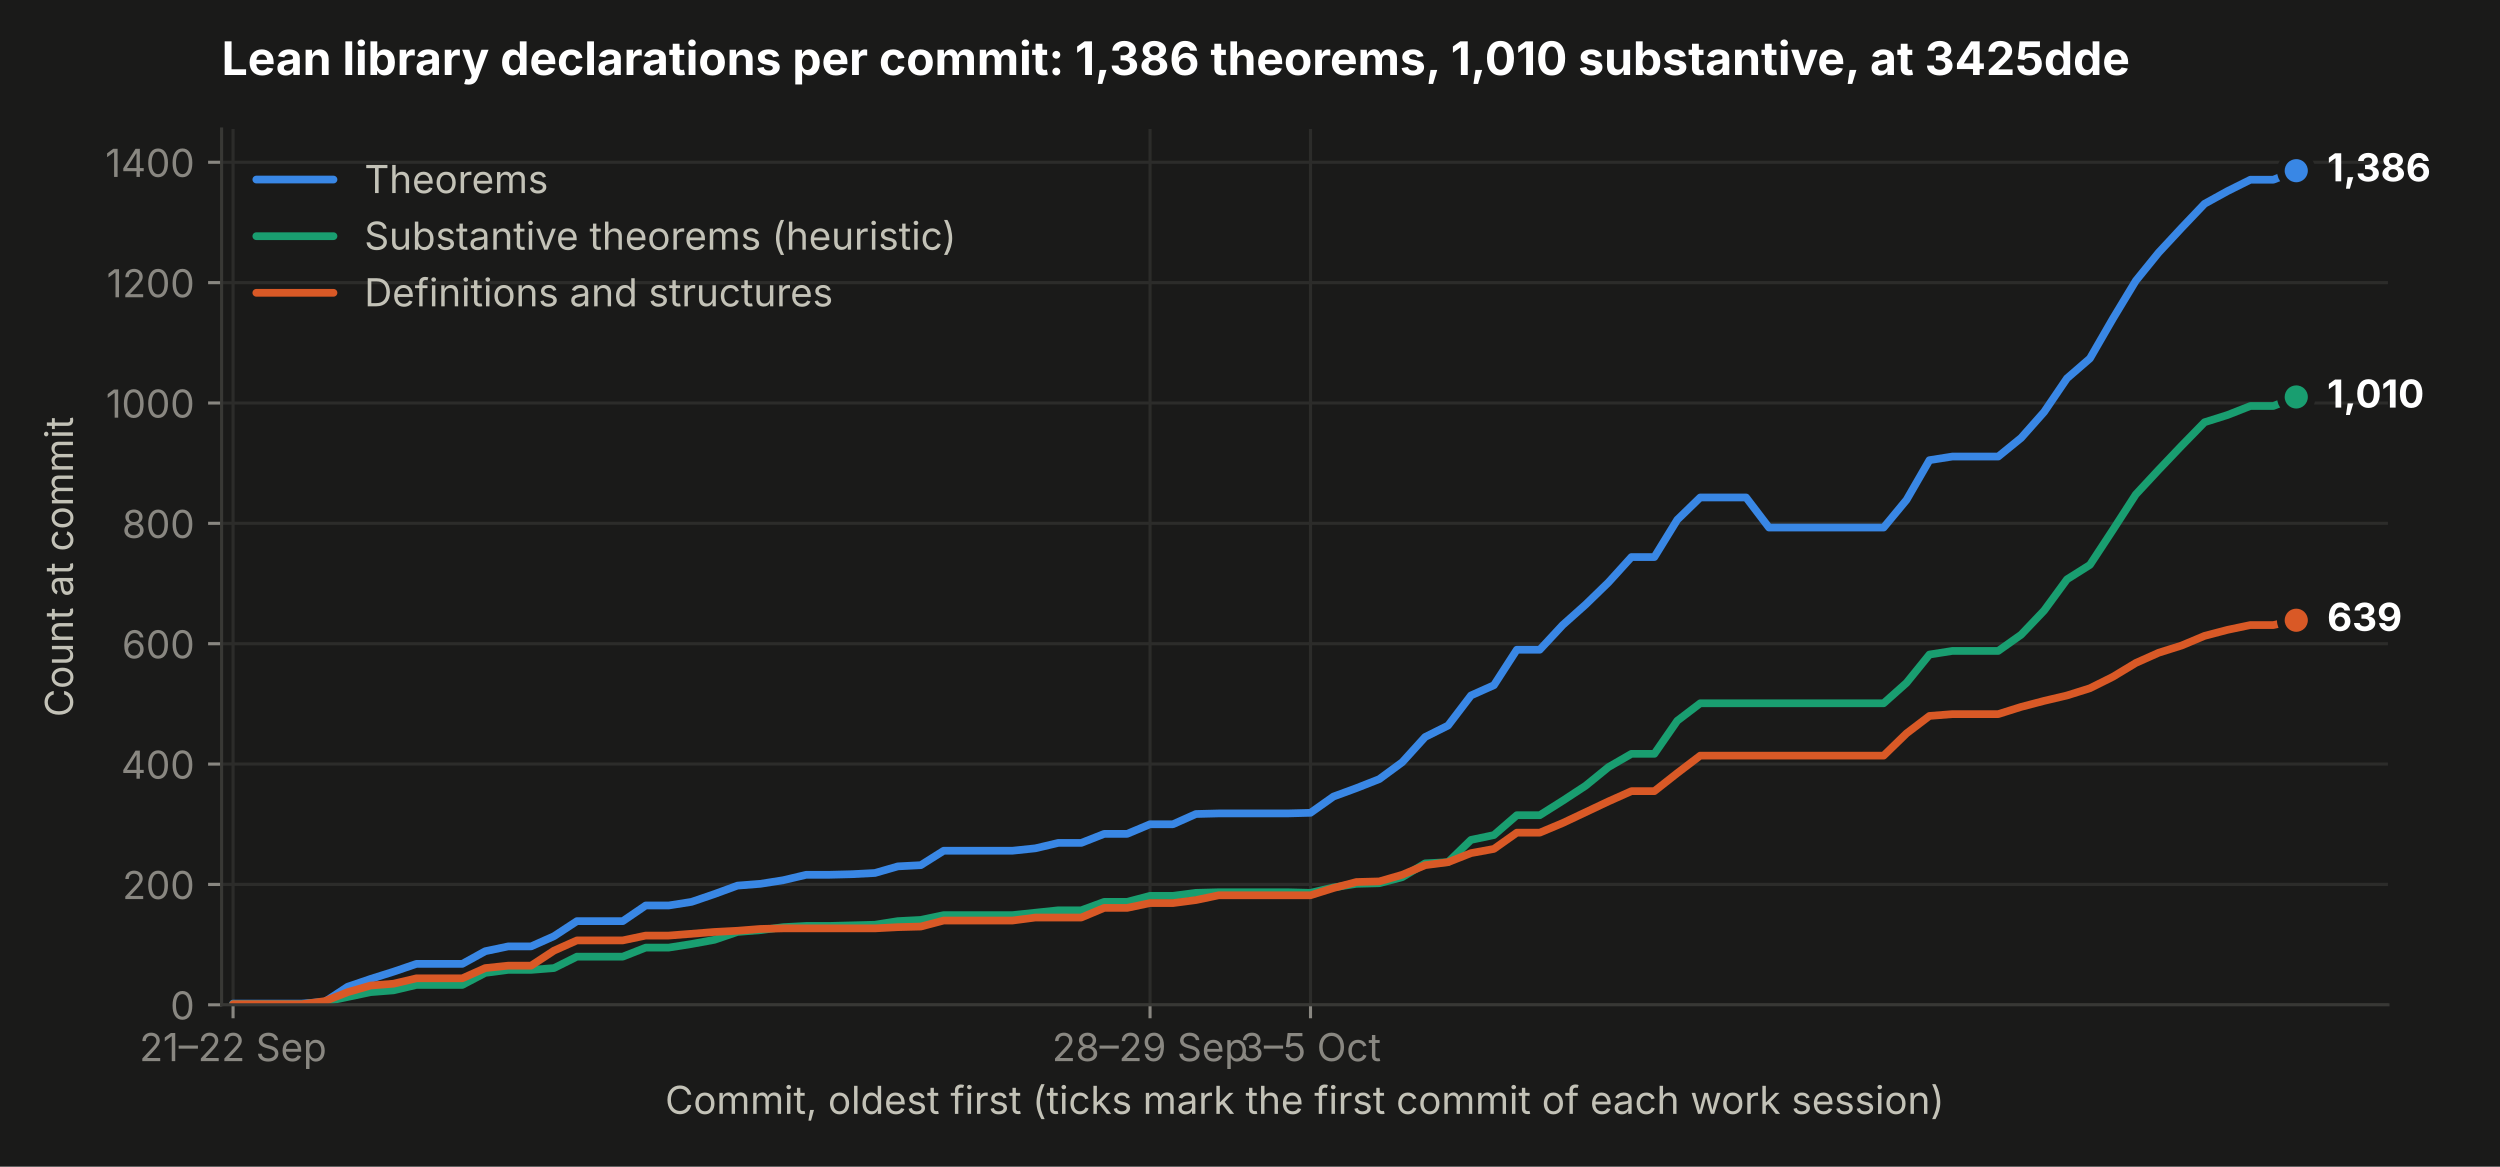
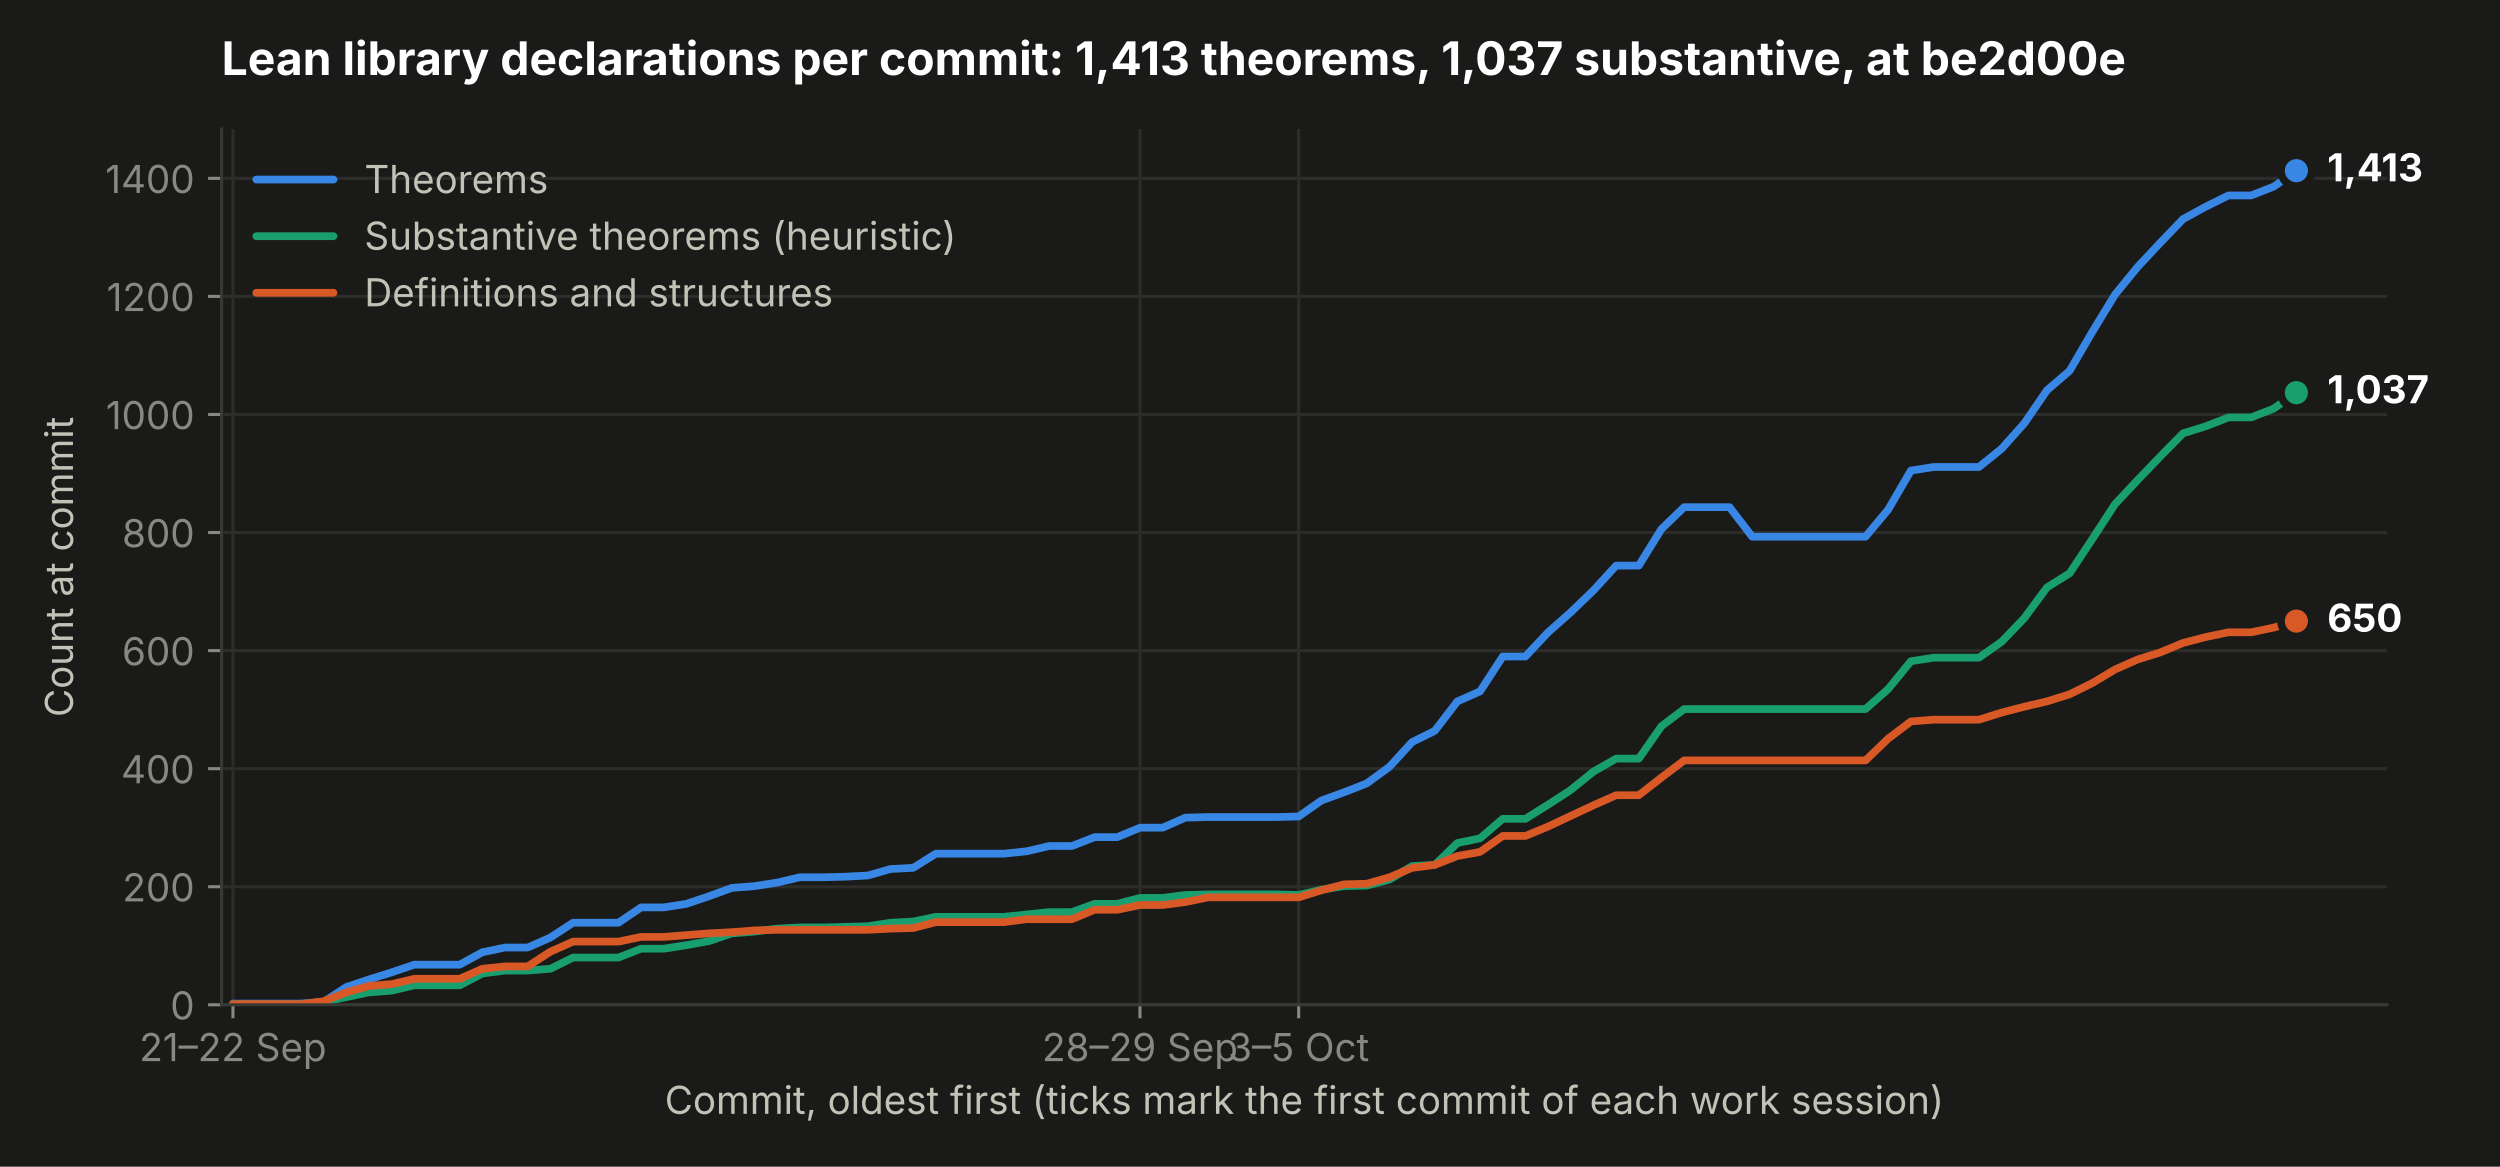
<svg xmlns="http://www.w3.org/2000/svg" xmlns:xlink="http://www.w3.org/1999/xlink" width="648pt" height="302.4pt" viewBox="0 0 648 302.4" version="1.1">
  <defs>
    <style type="text/css">*{stroke-linejoin: round; stroke-linecap: butt}</style>
  </defs>
  <g id="figure_1">
    <g id="patch_1">
      <path d="M 0 302.4 L 648 302.4 L 648 0 L 0 0 z " style="fill: #1a1a19" />
    </g>
    <g id="axes_1">
      <g id="patch_2">
-         <path d="M 57.44 260.44 L 618.957 260.44 L 618.957 33.44 L 57.44 33.44 z " style="fill: #1a1a19" />
+         <path d="M 57.44 260.44 L 618.735 260.44 L 618.735 33.44 L 57.44 33.44 z " style="fill: #1a1a19" />
      </g>
      <g id="matplotlib.axis_1">
        <g id="xtick_1">
          <g id="line2d_1">
-             <path d="M 60.411 260.44 L 60.411 33.44 " clip-path="url(#p33387b70e7)" style="fill: none; stroke: #2c2c2a; stroke-width: 0.8; stroke-linecap: square" />
+             <path d="M 60.379 260.44 L 60.379 33.44 " clip-path="url(#p4474147fea)" style="fill: none; stroke: #2c2c2a; stroke-width: 0.8; stroke-linecap: square" />
          </g>
          <g id="line2d_2">
            <defs>
              <path id="m02e6627c96" d="M 0 0 L 0 3.5 " style="stroke: #898781; stroke-width: 0.8" />
            </defs>
            <g>
-               <use xlink:href="#m02e6627c96" x="60.411" y="260.44" style="fill: #898781; stroke: #898781; stroke-width: 0.8" />
+               <use xlink:href="#m02e6627c96" x="60.379" y="260.44" style="fill: #898781; stroke: #898781; stroke-width: 0.8" />
            </g>
          </g>
          <g id="text_1">
-             <text style="font-size: 10px; font-family: 'Inter', 'Helvetica Neue', 'Arial', 'DejaVu Sans', sans-serif; text-anchor: middle; fill: #898781" x="60.411" y="275.038" transform="rotate(-0 60.41099 275.0384)">21–22 Sep</text>
+             <text style="font-size: 10px; font-family: 'Inter', 'Helvetica Neue', 'Arial', 'DejaVu Sans', sans-serif; text-anchor: middle; fill: #898781" x="60.379" y="275.038" transform="rotate(-0 60.37871 275.0384)">21–22 Sep</text>
          </g>
        </g>
        <g id="xtick_2">
          <g id="line2d_3">
-             <path d="M 298.09 260.44 L 298.09 33.44 " clip-path="url(#p33387b70e7)" style="fill: none; stroke: #2c2c2a; stroke-width: 0.8; stroke-linecap: square" />
+             <path d="M 295.476 260.44 L 295.476 33.44 " clip-path="url(#p4474147fea)" style="fill: none; stroke: #2c2c2a; stroke-width: 0.8; stroke-linecap: square" />
          </g>
          <g id="line2d_4">
            <g>
-               <use xlink:href="#m02e6627c96" x="298.09" y="260.44" style="fill: #898781; stroke: #898781; stroke-width: 0.8" />
+               <use xlink:href="#m02e6627c96" x="295.476" y="260.44" style="fill: #898781; stroke: #898781; stroke-width: 0.8" />
            </g>
          </g>
          <g id="text_2">
-             <text style="font-size: 10px; font-family: 'Inter', 'Helvetica Neue', 'Arial', 'DejaVu Sans', sans-serif; text-anchor: middle; fill: #898781" x="298.09" y="275.038" transform="rotate(-0 298.0902 275.0384)">28–29 Sep</text>
+             <text style="font-size: 10px; font-family: 'Inter', 'Helvetica Neue', 'Arial', 'DejaVu Sans', sans-serif; text-anchor: middle; fill: #898781" x="295.476" y="275.038" transform="rotate(-0 295.4759 275.0384)">28–29 Sep</text>
          </g>
        </g>
        <g id="xtick_3">
          <g id="line2d_5">
-             <path d="M 339.684 260.44 L 339.684 33.44 " clip-path="url(#p33387b70e7)" style="fill: none; stroke: #2c2c2a; stroke-width: 0.8; stroke-linecap: square" />
+             <path d="M 336.618 260.44 L 336.618 33.44 " clip-path="url(#p4474147fea)" style="fill: none; stroke: #2c2c2a; stroke-width: 0.8; stroke-linecap: square" />
          </g>
          <g id="line2d_6">
            <g>
-               <use xlink:href="#m02e6627c96" x="339.684" y="260.44" style="fill: #898781; stroke: #898781; stroke-width: 0.8" />
+               <use xlink:href="#m02e6627c96" x="336.618" y="260.44" style="fill: #898781; stroke: #898781; stroke-width: 0.8" />
            </g>
          </g>
          <g id="text_3">
-             <text style="font-size: 10px; font-family: 'Inter', 'Helvetica Neue', 'Arial', 'DejaVu Sans', sans-serif; text-anchor: middle; fill: #898781" x="339.684" y="275.038" transform="rotate(-0 339.6841 275.0384)">3–5 Oct</text>
+             <text style="font-size: 10px; font-family: 'Inter', 'Helvetica Neue', 'Arial', 'DejaVu Sans', sans-serif; text-anchor: middle; fill: #898781" x="336.618" y="275.038" transform="rotate(-0 336.6179 275.0384)">3–5 Oct</text>
          </g>
        </g>
        <g id="text_4">
-           <text style="font-size: 10px; font-family: 'Inter', 'Helvetica Neue', 'Arial', 'DejaVu Sans', sans-serif; text-anchor: middle; fill: #c3c2b7" x="338.199" y="288.717" transform="rotate(-0 338.1986 288.7166)">Commit, oldest first (ticks mark the first commit of each work session)</text>
+           <text style="font-size: 10px; font-family: 'Inter', 'Helvetica Neue', 'Arial', 'DejaVu Sans', sans-serif; text-anchor: middle; fill: #c3c2b7" x="338.087" y="288.717" transform="rotate(-0 338.0873 288.7166)">Commit, oldest first (ticks mark the first commit of each work session)</text>
        </g>
      </g>
      <g id="matplotlib.axis_2">
        <g id="ytick_1">
          <g id="line2d_7">
-             <path d="M 57.44 260.44 L 618.957 260.44 " clip-path="url(#p33387b70e7)" style="fill: none; stroke: #2c2c2a; stroke-width: 0.8; stroke-linecap: square" />
+             <path d="M 57.44 260.44 L 618.735 260.44 " clip-path="url(#p4474147fea)" style="fill: none; stroke: #2c2c2a; stroke-width: 0.8; stroke-linecap: square" />
          </g>
          <g id="line2d_8">
            <defs>
              <path id="mba09e6026b" d="M 0 0 L -3.5 0 " style="stroke: #898781; stroke-width: 0.8" />
            </defs>
            <g>
              <use xlink:href="#mba09e6026b" x="57.44" y="260.44" style="fill: #898781; stroke: #898781; stroke-width: 0.8" />
            </g>
          </g>
          <g id="text_5">
            <text style="font-size: 10px; font-family: 'Inter', 'Helvetica Neue', 'Arial', 'DejaVu Sans', sans-serif; text-anchor: end; fill: #898781" x="50.44" y="264.239" transform="rotate(-0 50.44 264.2392)">0</text>
          </g>
        </g>
        <g id="ytick_2">
          <g id="line2d_9">
-             <path d="M 57.44 229.243 L 618.957 229.243 " clip-path="url(#p33387b70e7)" style="fill: none; stroke: #2c2c2a; stroke-width: 0.8; stroke-linecap: square" />
+             <path d="M 57.44 229.839 L 618.735 229.839 " clip-path="url(#p4474147fea)" style="fill: none; stroke: #2c2c2a; stroke-width: 0.8; stroke-linecap: square" />
          </g>
          <g id="line2d_10">
            <g>
-               <use xlink:href="#mba09e6026b" x="57.44" y="229.243" style="fill: #898781; stroke: #898781; stroke-width: 0.8" />
+               <use xlink:href="#mba09e6026b" x="57.44" y="229.839" style="fill: #898781; stroke: #898781; stroke-width: 0.8" />
            </g>
          </g>
          <g id="text_6">
-             <text style="font-size: 10px; font-family: 'Inter', 'Helvetica Neue', 'Arial', 'DejaVu Sans', sans-serif; text-anchor: end; fill: #898781" x="50.44" y="233.042" transform="rotate(-0 50.44 233.0418)">200</text>
+             <text style="font-size: 10px; font-family: 'Inter', 'Helvetica Neue', 'Arial', 'DejaVu Sans', sans-serif; text-anchor: end; fill: #898781" x="50.44" y="233.638" transform="rotate(-0 50.44 233.638)">200</text>
          </g>
        </g>
        <g id="ytick_3">
          <g id="line2d_11">
-             <path d="M 57.44 198.045 L 618.957 198.045 " clip-path="url(#p33387b70e7)" style="fill: none; stroke: #2c2c2a; stroke-width: 0.8; stroke-linecap: square" />
+             <path d="M 57.44 199.238 L 618.735 199.238 " clip-path="url(#p4474147fea)" style="fill: none; stroke: #2c2c2a; stroke-width: 0.8; stroke-linecap: square" />
          </g>
          <g id="line2d_12">
            <g>
-               <use xlink:href="#mba09e6026b" x="57.44" y="198.045" style="fill: #898781; stroke: #898781; stroke-width: 0.8" />
+               <use xlink:href="#mba09e6026b" x="57.44" y="199.238" style="fill: #898781; stroke: #898781; stroke-width: 0.8" />
            </g>
          </g>
          <g id="text_7">
-             <text style="font-size: 10px; font-family: 'Inter', 'Helvetica Neue', 'Arial', 'DejaVu Sans', sans-serif; text-anchor: end; fill: #898781" x="50.44" y="201.844" transform="rotate(-0 50.44 201.8444)">400</text>
+             <text style="font-size: 10px; font-family: 'Inter', 'Helvetica Neue', 'Arial', 'DejaVu Sans', sans-serif; text-anchor: end; fill: #898781" x="50.44" y="203.037" transform="rotate(-0 50.44 203.0367)">400</text>
          </g>
        </g>
        <g id="ytick_4">
          <g id="line2d_13">
-             <path d="M 57.44 166.848 L 618.957 166.848 " clip-path="url(#p33387b70e7)" style="fill: none; stroke: #2c2c2a; stroke-width: 0.8; stroke-linecap: square" />
+             <path d="M 57.44 168.636 L 618.735 168.636 " clip-path="url(#p4474147fea)" style="fill: none; stroke: #2c2c2a; stroke-width: 0.8; stroke-linecap: square" />
          </g>
          <g id="line2d_14">
            <g>
-               <use xlink:href="#mba09e6026b" x="57.44" y="166.848" style="fill: #898781; stroke: #898781; stroke-width: 0.8" />
+               <use xlink:href="#mba09e6026b" x="57.44" y="168.636" style="fill: #898781; stroke: #898781; stroke-width: 0.8" />
            </g>
          </g>
          <g id="text_8">
-             <text style="font-size: 10px; font-family: 'Inter', 'Helvetica Neue', 'Arial', 'DejaVu Sans', sans-serif; text-anchor: end; fill: #898781" x="50.44" y="170.647" transform="rotate(-0 50.44 170.6471)">600</text>
+             <text style="font-size: 10px; font-family: 'Inter', 'Helvetica Neue', 'Arial', 'DejaVu Sans', sans-serif; text-anchor: end; fill: #898781" x="50.44" y="172.435" transform="rotate(-0 50.44 172.4355)">600</text>
          </g>
        </g>
        <g id="ytick_5">
          <g id="line2d_15">
-             <path d="M 57.44 135.65 L 618.957 135.65 " clip-path="url(#p33387b70e7)" style="fill: none; stroke: #2c2c2a; stroke-width: 0.8; stroke-linecap: square" />
+             <path d="M 57.44 138.035 L 618.735 138.035 " clip-path="url(#p4474147fea)" style="fill: none; stroke: #2c2c2a; stroke-width: 0.8; stroke-linecap: square" />
          </g>
          <g id="line2d_16">
            <g>
-               <use xlink:href="#mba09e6026b" x="57.44" y="135.65" style="fill: #898781; stroke: #898781; stroke-width: 0.8" />
+               <use xlink:href="#mba09e6026b" x="57.44" y="138.035" style="fill: #898781; stroke: #898781; stroke-width: 0.8" />
            </g>
          </g>
          <g id="text_9">
-             <text style="font-size: 10px; font-family: 'Inter', 'Helvetica Neue', 'Arial', 'DejaVu Sans', sans-serif; text-anchor: end; fill: #898781" x="50.44" y="139.45" transform="rotate(-0 50.44 139.4497)">800</text>
+             <text style="font-size: 10px; font-family: 'Inter', 'Helvetica Neue', 'Arial', 'DejaVu Sans', sans-serif; text-anchor: end; fill: #898781" x="50.44" y="141.834" transform="rotate(-0 50.44 141.8343)">800</text>
          </g>
        </g>
        <g id="ytick_6">
          <g id="line2d_17">
-             <path d="M 57.44 104.453 L 618.957 104.453 " clip-path="url(#p33387b70e7)" style="fill: none; stroke: #2c2c2a; stroke-width: 0.8; stroke-linecap: square" />
+             <path d="M 57.44 107.434 L 618.735 107.434 " clip-path="url(#p4474147fea)" style="fill: none; stroke: #2c2c2a; stroke-width: 0.8; stroke-linecap: square" />
          </g>
          <g id="line2d_18">
            <g>
-               <use xlink:href="#mba09e6026b" x="57.44" y="104.453" style="fill: #898781; stroke: #898781; stroke-width: 0.8" />
+               <use xlink:href="#mba09e6026b" x="57.44" y="107.434" style="fill: #898781; stroke: #898781; stroke-width: 0.8" />
            </g>
          </g>
          <g id="text_10">
-             <text style="font-size: 10px; font-family: 'Inter', 'Helvetica Neue', 'Arial', 'DejaVu Sans', sans-serif; text-anchor: end; fill: #898781" x="50.44" y="108.252" transform="rotate(-0 50.44 108.2523)">1000</text>
+             <text style="font-size: 10px; font-family: 'Inter', 'Helvetica Neue', 'Arial', 'DejaVu Sans', sans-serif; text-anchor: end; fill: #898781" x="50.44" y="111.233" transform="rotate(-0 50.44 111.233)">1000</text>
          </g>
        </g>
        <g id="ytick_7">
          <g id="line2d_19">
-             <path d="M 57.44 73.256 L 618.957 73.256 " clip-path="url(#p33387b70e7)" style="fill: none; stroke: #2c2c2a; stroke-width: 0.8; stroke-linecap: square" />
+             <path d="M 57.44 76.833 L 618.735 76.833 " clip-path="url(#p4474147fea)" style="fill: none; stroke: #2c2c2a; stroke-width: 0.8; stroke-linecap: square" />
          </g>
          <g id="line2d_20">
            <g>
-               <use xlink:href="#mba09e6026b" x="57.44" y="73.256" style="fill: #898781; stroke: #898781; stroke-width: 0.8" />
+               <use xlink:href="#mba09e6026b" x="57.44" y="76.833" style="fill: #898781; stroke: #898781; stroke-width: 0.8" />
            </g>
          </g>
          <g id="text_11">
-             <text style="font-size: 10px; font-family: 'Inter', 'Helvetica Neue', 'Arial', 'DejaVu Sans', sans-serif; text-anchor: end; fill: #898781" x="50.44" y="77.055" transform="rotate(-0 50.44 77.05489)">1200</text>
+             <text style="font-size: 10px; font-family: 'Inter', 'Helvetica Neue', 'Arial', 'DejaVu Sans', sans-serif; text-anchor: end; fill: #898781" x="50.44" y="80.632" transform="rotate(-0 50.44 80.63178)">1200</text>
          </g>
        </g>
        <g id="ytick_8">
          <g id="line2d_21">
-             <path d="M 57.44 42.058 L 618.957 42.058 " clip-path="url(#p33387b70e7)" style="fill: none; stroke: #2c2c2a; stroke-width: 0.8; stroke-linecap: square" />
+             <path d="M 57.44 46.231 L 618.735 46.231 " clip-path="url(#p4474147fea)" style="fill: none; stroke: #2c2c2a; stroke-width: 0.8; stroke-linecap: square" />
          </g>
          <g id="line2d_22">
            <g>
-               <use xlink:href="#mba09e6026b" x="57.44" y="42.058" style="fill: #898781; stroke: #898781; stroke-width: 0.8" />
+               <use xlink:href="#mba09e6026b" x="57.44" y="46.231" style="fill: #898781; stroke: #898781; stroke-width: 0.8" />
            </g>
          </g>
          <g id="text_12">
-             <text style="font-size: 10px; font-family: 'Inter', 'Helvetica Neue', 'Arial', 'DejaVu Sans', sans-serif; text-anchor: end; fill: #898781" x="50.44" y="45.857" transform="rotate(-0 50.44 45.8575)">1400</text>
+             <text style="font-size: 10px; font-family: 'Inter', 'Helvetica Neue', 'Arial', 'DejaVu Sans', sans-serif; text-anchor: end; fill: #898781" x="50.44" y="50.031" transform="rotate(-0 50.44 50.03054)">1400</text>
          </g>
        </g>
        <g id="text_13">
          <text style="font-size: 10px; font-family: 'Inter', 'Helvetica Neue', 'Arial', 'DejaVu Sans', sans-serif; text-anchor: middle; fill: #c3c2b7" x="18.91" y="146.94" transform="rotate(-90 18.91031 146.94)">Count at commit</text>
        </g>
      </g>
      <g id="line2d_23">
-         <path d="M 60.411 260.128 L 66.353 260.128 L 72.295 260.128 L 78.237 260.128 L 84.179 259.66 L 90.121 255.76 L 96.063 253.733 L 102.005 251.861 L 107.947 249.833 L 113.889 249.833 L 119.831 249.833 L 125.773 246.557 L 131.715 245.309 L 137.657 245.309 L 143.599 242.657 L 149.541 238.758 L 155.483 238.758 L 161.425 238.758 L 167.367 234.702 L 173.309 234.702 L 179.251 233.766 L 185.193 231.738 L 191.135 229.555 L 197.077 229.087 L 203.019 228.151 L 208.96 226.747 L 214.902 226.747 L 220.844 226.591 L 226.786 226.279 L 232.728 224.563 L 238.67 224.251 L 244.612 220.507 L 250.554 220.507 L 256.496 220.507 L 262.438 220.507 L 268.38 219.883 L 274.322 218.48 L 280.264 218.48 L 286.206 216.14 L 292.148 216.14 L 298.09 213.644 L 304.032 213.644 L 309.974 210.992 L 315.916 210.836 L 321.858 210.836 L 327.8 210.836 L 333.742 210.836 L 339.684 210.68 L 345.626 206.469 L 351.568 204.285 L 357.51 201.945 L 363.452 197.577 L 369.394 191.026 L 375.336 188.062 L 381.278 180.263 L 387.22 177.611 L 393.162 168.408 L 399.104 168.408 L 405.046 162.012 L 410.988 156.709 L 416.93 150.937 L 422.872 144.386 L 428.814 144.386 L 434.756 134.715 L 440.698 128.943 L 446.64 128.943 L 452.582 128.943 L 458.524 136.742 L 464.466 136.742 L 470.408 136.742 L 476.35 136.742 L 482.292 136.742 L 488.234 136.742 L 494.176 129.567 L 500.118 119.272 L 506.06 118.336 L 512.001 118.336 L 517.943 118.336 L 523.885 113.5 L 529.827 106.793 L 535.769 98.058 L 541.711 92.91 L 547.653 82.615 L 553.595 72.788 L 559.537 65.456 L 565.479 59.061 L 571.421 52.821 L 577.363 49.546 L 583.305 46.582 L 589.247 46.582 L 595.189 44.242 " clip-path="url(#p33387b70e7)" style="fill: none; stroke: #3987e5; stroke-width: 2; stroke-linecap: round" />
+         <path d="M 60.379 260.134 L 66.256 260.134 L 72.134 260.134 L 78.011 260.134 L 83.888 259.675 L 89.766 255.85 L 95.643 253.861 L 101.521 252.025 L 107.398 250.036 L 113.276 250.036 L 119.153 250.036 L 125.03 246.822 L 130.908 245.598 L 136.785 245.598 L 142.663 242.997 L 148.54 239.172 L 154.418 239.172 L 160.295 239.172 L 166.172 235.194 L 172.05 235.194 L 177.927 234.276 L 183.805 232.287 L 189.682 230.145 L 195.56 229.686 L 201.437 228.768 L 207.314 227.391 L 213.192 227.391 L 219.069 227.238 L 224.947 226.932 L 230.824 225.249 L 236.702 224.943 L 242.579 221.27 L 248.456 221.27 L 254.334 221.27 L 260.211 221.27 L 266.089 220.658 L 271.966 219.281 L 277.844 219.281 L 283.721 216.986 L 289.598 216.986 L 295.476 214.538 L 301.353 214.538 L 307.231 211.937 L 313.108 211.784 L 318.986 211.784 L 324.863 211.784 L 330.74 211.784 L 336.618 211.631 L 342.495 207.5 L 348.373 205.358 L 354.25 203.063 L 360.128 198.779 L 366.005 192.352 L 371.882 189.445 L 377.76 181.795 L 383.637 179.194 L 389.515 170.166 L 395.392 170.166 L 401.27 163.893 L 407.147 158.691 L 413.025 153.03 L 418.902 146.603 L 424.779 146.603 L 430.657 137.117 L 436.534 131.456 L 442.412 131.456 L 448.289 131.456 L 454.167 139.106 L 460.044 139.106 L 465.921 139.106 L 471.799 139.106 L 477.676 139.106 L 483.554 139.106 L 489.431 132.068 L 495.309 121.969 L 501.186 121.051 L 507.063 121.051 L 512.941 121.051 L 518.818 116.308 L 524.696 109.729 L 530.573 101.161 L 536.451 96.111 L 542.328 86.013 L 548.205 76.374 L 554.083 69.182 L 559.96 62.909 L 565.838 56.789 L 571.715 53.576 L 577.593 50.668 L 583.47 50.668 L 589.347 48.373 L 595.225 44.242 " clip-path="url(#p4474147fea)" style="fill: none; stroke: #3987e5; stroke-width: 2; stroke-linecap: round" />
      </g>
      <g id="line2d_24">
        <defs>
          <path id="mac1dc9c99d" d="M 0 4 C 1.061 4 2.078 3.579 2.828 2.828 C 3.579 2.078 4 1.061 4 0 C 4 -1.061 3.579 -2.078 2.828 -2.828 C 2.078 -3.579 1.061 -4 0 -4 C -1.061 -4 -2.078 -3.579 -2.828 -2.828 C -3.579 -2.078 -4 -1.061 -4 0 C -4 1.061 -3.579 2.078 -2.828 2.828 C -2.078 3.579 -1.061 4 0 4 z " style="stroke: #1a1a19; stroke-width: 2" />
        </defs>
-         <g clip-path="url(#p33387b70e7)">
-           <use xlink:href="#mac1dc9c99d" x="595.189" y="44.242" style="fill: #3987e5; stroke: #1a1a19; stroke-width: 2" />
+         <g clip-path="url(#p4474147fea)">
+           <use xlink:href="#mac1dc9c99d" x="595.225" y="44.242" style="fill: #3987e5; stroke: #1a1a19; stroke-width: 2" />
        </g>
      </g>
      <g id="line2d_25">
-         <path d="M 60.411 260.284 L 66.353 260.284 L 72.295 260.284 L 78.237 260.284 L 84.179 259.66 L 90.121 258.412 L 96.063 257.164 L 102.005 256.696 L 107.947 255.292 L 113.889 255.292 L 119.831 255.292 L 125.773 252.173 L 131.715 251.393 L 137.657 251.393 L 143.599 250.925 L 149.541 247.961 L 155.483 247.961 L 161.425 247.961 L 167.367 245.621 L 173.309 245.621 L 179.251 244.685 L 185.193 243.593 L 191.135 241.566 L 197.077 241.098 L 203.019 240.318 L 208.96 240.006 L 214.902 240.006 L 220.844 239.85 L 226.786 239.694 L 232.728 238.758 L 238.67 238.446 L 244.612 237.198 L 250.554 237.198 L 256.496 237.198 L 262.438 237.198 L 268.38 236.574 L 274.322 235.95 L 280.264 235.95 L 286.206 233.766 L 292.148 233.766 L 298.09 232.206 L 304.032 232.206 L 309.974 231.426 L 315.916 231.27 L 321.858 231.27 L 327.8 231.27 L 333.742 231.27 L 339.684 231.426 L 345.626 230.023 L 351.568 229.087 L 357.51 228.931 L 363.452 227.371 L 369.394 223.783 L 375.336 223.471 L 381.278 217.7 L 387.22 216.452 L 393.162 211.304 L 399.104 211.304 L 405.046 207.56 L 410.988 203.661 L 416.93 198.825 L 422.872 195.393 L 428.814 195.393 L 434.756 186.814 L 440.698 182.291 L 446.64 182.291 L 452.582 182.291 L 458.524 182.291 L 464.466 182.291 L 470.408 182.291 L 476.35 182.291 L 482.292 182.291 L 488.234 182.291 L 494.176 176.987 L 500.118 169.656 L 506.06 168.72 L 512.001 168.72 L 517.943 168.72 L 523.885 164.508 L 529.827 158.269 L 535.769 150.157 L 541.711 146.414 L 547.653 137.366 L 553.595 128.163 L 559.537 121.768 L 565.479 115.528 L 571.421 109.445 L 577.363 107.573 L 583.305 105.233 L 589.247 105.233 L 595.189 102.893 " clip-path="url(#p33387b70e7)" style="fill: none; stroke: #199e70; stroke-width: 2; stroke-linecap: round" />
+         <path d="M 60.379 260.287 L 66.256 260.287 L 72.134 260.287 L 78.011 260.287 L 83.888 259.675 L 89.766 258.451 L 95.643 257.227 L 101.521 256.768 L 107.398 255.391 L 113.276 255.391 L 119.153 255.391 L 125.03 252.331 L 130.908 251.566 L 136.785 251.566 L 142.663 251.107 L 148.54 248.2 L 154.418 248.2 L 160.295 248.2 L 166.172 245.904 L 172.05 245.904 L 177.927 244.986 L 183.805 243.915 L 189.682 241.926 L 195.56 241.467 L 201.437 240.702 L 207.314 240.396 L 213.192 240.396 L 219.069 240.243 L 224.947 240.09 L 230.824 239.172 L 236.702 238.866 L 242.579 237.642 L 248.456 237.642 L 254.334 237.642 L 260.211 237.642 L 266.089 237.03 L 271.966 236.418 L 277.844 236.418 L 283.721 234.276 L 289.598 234.276 L 295.476 232.746 L 301.353 232.746 L 307.231 231.981 L 313.108 231.828 L 318.986 231.828 L 324.863 231.828 L 330.74 231.828 L 336.618 231.981 L 342.495 230.604 L 348.373 229.686 L 354.25 229.533 L 360.128 228.003 L 366.005 224.484 L 371.882 224.178 L 377.76 218.516 L 383.637 217.292 L 389.515 212.243 L 395.392 212.243 L 401.27 208.571 L 407.147 204.746 L 413.025 200.003 L 418.902 196.636 L 424.779 196.636 L 430.657 188.221 L 436.534 183.784 L 442.412 183.784 L 448.289 183.784 L 454.167 183.784 L 460.044 183.784 L 465.921 183.784 L 471.799 183.784 L 477.676 183.784 L 483.554 183.784 L 489.431 178.582 L 495.309 171.39 L 501.186 170.472 L 507.063 170.472 L 512.941 170.472 L 518.818 166.341 L 524.696 160.221 L 530.573 152.265 L 536.451 148.592 L 542.328 139.718 L 548.205 130.691 L 554.083 124.417 L 559.96 118.297 L 565.838 112.33 L 571.715 110.494 L 577.593 108.199 L 583.47 108.199 L 589.347 105.904 L 595.225 101.773 " clip-path="url(#p4474147fea)" style="fill: none; stroke: #199e70; stroke-width: 2; stroke-linecap: round" />
      </g>
      <g id="line2d_26">
        <defs>
          <path id="m722327b75b" d="M 0 4 C 1.061 4 2.078 3.579 2.828 2.828 C 3.579 2.078 4 1.061 4 0 C 4 -1.061 3.579 -2.078 2.828 -2.828 C 2.078 -3.579 1.061 -4 0 -4 C -1.061 -4 -2.078 -3.579 -2.828 -2.828 C -3.579 -2.078 -4 -1.061 -4 0 C -4 1.061 -3.579 2.078 -2.828 2.828 C -2.078 3.579 -1.061 4 0 4 z " style="stroke: #1a1a19; stroke-width: 2" />
        </defs>
-         <g clip-path="url(#p33387b70e7)">
-           <use xlink:href="#m722327b75b" x="595.189" y="102.893" style="fill: #199e70; stroke: #1a1a19; stroke-width: 2" />
+         <g clip-path="url(#p4474147fea)">
+           <use xlink:href="#m722327b75b" x="595.225" y="101.773" style="fill: #199e70; stroke: #1a1a19; stroke-width: 2" />
        </g>
      </g>
      <g id="line2d_27">
-         <path d="M 60.411 260.284 L 66.353 260.284 L 72.295 260.284 L 78.237 260.284 L 84.179 259.504 L 90.121 257.164 L 96.063 255.448 L 102.005 254.98 L 107.947 253.577 L 113.889 253.577 L 119.831 253.577 L 125.773 250.925 L 131.715 250.301 L 137.657 250.301 L 143.599 246.401 L 149.541 243.749 L 155.483 243.749 L 161.425 243.749 L 167.367 242.502 L 173.309 242.502 L 179.251 242.034 L 185.193 241.566 L 191.135 241.254 L 197.077 240.786 L 203.019 240.63 L 208.96 240.63 L 214.902 240.63 L 220.844 240.63 L 226.786 240.63 L 232.728 240.318 L 238.67 240.162 L 244.612 238.602 L 250.554 238.602 L 256.496 238.602 L 262.438 238.602 L 268.38 237.822 L 274.322 237.822 L 280.264 237.822 L 286.206 235.326 L 292.148 235.326 L 298.09 234.078 L 304.032 234.078 L 309.974 233.298 L 315.916 232.05 L 321.858 232.05 L 327.8 232.05 L 333.742 232.05 L 339.684 232.05 L 345.626 230.179 L 351.568 228.619 L 357.51 228.463 L 363.452 226.747 L 369.394 224.251 L 375.336 223.471 L 381.278 221.131 L 387.22 220.039 L 393.162 215.828 L 399.104 215.828 L 405.046 213.332 L 410.988 210.524 L 416.93 207.716 L 422.872 205.065 L 428.814 205.065 L 434.756 200.385 L 440.698 195.861 L 446.64 195.861 L 452.582 195.861 L 458.524 195.861 L 464.466 195.861 L 470.408 195.861 L 476.35 195.861 L 482.292 195.861 L 488.234 195.861 L 494.176 190.09 L 500.118 185.566 L 506.06 185.098 L 512.001 185.098 L 517.943 185.098 L 523.885 183.226 L 529.827 181.667 L 535.769 180.263 L 541.711 178.391 L 547.653 175.427 L 553.595 171.839 L 559.537 169.188 L 565.479 167.316 L 571.421 164.82 L 577.363 163.26 L 583.305 162.012 L 589.247 162.012 L 595.189 160.764 " clip-path="url(#p33387b70e7)" style="fill: none; stroke: #d95926; stroke-width: 2; stroke-linecap: round" />
+         <path d="M 60.379 260.287 L 66.256 260.287 L 72.134 260.287 L 78.011 260.287 L 83.888 259.522 L 89.766 257.227 L 95.643 255.544 L 101.521 255.085 L 107.398 253.708 L 113.276 253.708 L 119.153 253.708 L 125.03 251.107 L 130.908 250.495 L 136.785 250.495 L 142.663 246.669 L 148.54 244.068 L 154.418 244.068 L 160.295 244.068 L 166.172 242.844 L 172.05 242.844 L 177.927 242.385 L 183.805 241.926 L 189.682 241.62 L 195.56 241.161 L 201.437 241.008 L 207.314 241.008 L 213.192 241.008 L 219.069 241.008 L 224.947 241.008 L 230.824 240.702 L 236.702 240.549 L 242.579 239.019 L 248.456 239.019 L 254.334 239.019 L 260.211 239.019 L 266.089 238.254 L 271.966 238.254 L 277.844 238.254 L 283.721 235.806 L 289.598 235.806 L 295.476 234.582 L 301.353 234.582 L 307.231 233.817 L 313.108 232.593 L 318.986 232.593 L 324.863 232.593 L 330.74 232.593 L 336.618 232.593 L 342.495 230.757 L 348.373 229.227 L 354.25 229.074 L 360.128 227.391 L 366.005 224.943 L 371.882 224.178 L 377.76 221.882 L 383.637 220.811 L 389.515 216.68 L 395.392 216.68 L 401.27 214.232 L 407.147 211.478 L 413.025 208.724 L 418.902 206.123 L 424.779 206.123 L 430.657 201.533 L 436.534 197.095 L 442.412 197.095 L 448.289 197.095 L 454.167 197.095 L 460.044 197.095 L 465.921 197.095 L 471.799 197.095 L 477.676 197.095 L 483.554 197.095 L 489.431 191.434 L 495.309 186.997 L 501.186 186.538 L 507.063 186.538 L 512.941 186.538 L 518.818 184.702 L 524.696 183.172 L 530.573 181.795 L 536.451 179.959 L 542.328 177.052 L 548.205 173.532 L 554.083 170.931 L 559.96 169.095 L 565.838 166.647 L 571.715 165.117 L 577.593 163.893 L 583.47 163.893 L 589.347 162.669 L 595.225 160.986 " clip-path="url(#p4474147fea)" style="fill: none; stroke: #d95926; stroke-width: 2; stroke-linecap: round" />
      </g>
      <g id="line2d_28">
        <defs>
          <path id="mbab71778b5" d="M 0 4 C 1.061 4 2.078 3.579 2.828 2.828 C 3.579 2.078 4 1.061 4 0 C 4 -1.061 3.579 -2.078 2.828 -2.828 C 2.078 -3.579 1.061 -4 0 -4 C -1.061 -4 -2.078 -3.579 -2.828 -2.828 C -3.579 -2.078 -4 -1.061 -4 0 C -4 1.061 -3.579 2.078 -2.828 2.828 C -2.078 3.579 -1.061 4 0 4 z " style="stroke: #1a1a19; stroke-width: 2" />
        </defs>
-         <g clip-path="url(#p33387b70e7)">
-           <use xlink:href="#mbab71778b5" x="595.189" y="160.764" style="fill: #d95926; stroke: #1a1a19; stroke-width: 2" />
+         <g clip-path="url(#p4474147fea)">
+           <use xlink:href="#mbab71778b5" x="595.225" y="160.986" style="fill: #d95926; stroke: #1a1a19; stroke-width: 2" />
        </g>
      </g>
      <g id="patch_3">
        <path d="M 57.44 260.44 L 57.44 33.44 " style="fill: none; stroke: #383835; stroke-width: 0.8; stroke-linejoin: miter; stroke-linecap: square" />
      </g>
      <g id="patch_4">
-         <path d="M 57.44 260.44 L 618.957 260.44 " style="fill: none; stroke: #383835; stroke-width: 0.8; stroke-linejoin: miter; stroke-linecap: square" />
+         <path d="M 57.44 260.44 L 618.735 260.44 " style="fill: none; stroke: #383835; stroke-width: 0.8; stroke-linejoin: miter; stroke-linecap: square" />
      </g>
      <g id="text_14">
-         <text style="font-weight: 700; font-size: 10px; font-family: 'Inter', 'Helvetica Neue', 'Arial', 'DejaVu Sans', sans-serif; text-anchor: start; fill: #ffffff" x="603.189" y="47.001" transform="rotate(-0 603.1892 47.00147)">1,386</text>
+         <text style="font-weight: 700; font-size: 10px; font-family: 'Inter', 'Helvetica Neue', 'Arial', 'DejaVu Sans', sans-serif; text-anchor: start; fill: #ffffff" x="603.225" y="47.002" transform="rotate(-0 603.2248 47.00161)">1,413</text>
      </g>
      <g id="text_15">
-         <text style="font-weight: 700; font-size: 10px; font-family: 'Inter', 'Helvetica Neue', 'Arial', 'DejaVu Sans', sans-serif; text-anchor: start; fill: #ffffff" x="603.189" y="105.653" transform="rotate(-0 603.1892 105.6526)">1,010</text>
+         <text style="font-weight: 700; font-size: 10px; font-family: 'Inter', 'Helvetica Neue', 'Arial', 'DejaVu Sans', sans-serif; text-anchor: start; fill: #ffffff" x="603.225" y="104.532" transform="rotate(-0 603.2248 104.5319)">1,037</text>
      </g>
      <g id="text_16">
-         <text style="font-weight: 700; font-size: 10px; font-family: 'Inter', 'Helvetica Neue', 'Arial', 'DejaVu Sans', sans-serif; text-anchor: start; fill: #ffffff" x="603.189" y="163.524" transform="rotate(-0 603.1892 163.5237)">639</text>
+         <text style="font-weight: 700; font-size: 10px; font-family: 'Inter', 'Helvetica Neue', 'Arial', 'DejaVu Sans', sans-serif; text-anchor: start; fill: #ffffff" x="603.225" y="163.745" transform="rotate(-0 603.2248 163.7453)">650</text>
      </g>
      <g id="text_17">
-         <text style="font-weight: 700; font-size: 12px; font-family: 'Inter', 'Helvetica Neue', 'Arial', 'DejaVu Sans', sans-serif; text-anchor: start; fill: #ffffff" x="57.44" y="19.44" transform="rotate(-0 57.44 19.44)">Lean library declarations per commit: 1,386 theorems, 1,010 substantive, at 3425dde</text>
+         <text style="font-weight: 700; font-size: 12px; font-family: 'Inter', 'Helvetica Neue', 'Arial', 'DejaVu Sans', sans-serif; text-anchor: start; fill: #ffffff" x="57.44" y="19.44" transform="rotate(-0 57.44 19.44)">Lean library declarations per commit: 1,413 theorems, 1,037 substantive, at be2d00e</text>
      </g>
      <g id="legend_1">
        <g id="line2d_29">
          <path d="M 66.44 46.538 L 76.44 46.538 L 86.44 46.538 " style="fill: none; stroke: #3987e5; stroke-width: 2; stroke-linecap: round" />
        </g>
        <g id="text_18">
          <text style="font-size: 10px; font-family: 'Inter', 'Helvetica Neue', 'Arial', 'DejaVu Sans', sans-serif; text-anchor: start; fill: #c3c2b7" x="94.44" y="50.038" transform="rotate(-0 94.44 50.03844)">Theorems</text>
        </g>
        <g id="line2d_30">
          <path d="M 66.44 61.217 L 76.44 61.217 L 86.44 61.217 " style="fill: none; stroke: #199e70; stroke-width: 2; stroke-linecap: round" />
        </g>
        <g id="text_19">
          <text style="font-size: 10px; font-family: 'Inter', 'Helvetica Neue', 'Arial', 'DejaVu Sans', sans-serif; text-anchor: start; fill: #c3c2b7" x="94.44" y="64.717" transform="rotate(-0 94.44 64.71656)">Substantive theorems (heuristic)</text>
        </g>
        <g id="line2d_31">
          <path d="M 66.44 75.895 L 76.44 75.895 L 86.44 75.895 " style="fill: none; stroke: #d95926; stroke-width: 2; stroke-linecap: round" />
        </g>
        <g id="text_20">
          <text style="font-size: 10px; font-family: 'Inter', 'Helvetica Neue', 'Arial', 'DejaVu Sans', sans-serif; text-anchor: start; fill: #c3c2b7" x="94.44" y="79.395" transform="rotate(-0 94.44 79.39469)">Definitions and structures</text>
        </g>
      </g>
    </g>
  </g>
  <defs>
-     <clipPath id="p33387b70e7">
-       <rect x="57.44" y="33.44" width="561.517" height="227" />
+     <clipPath id="p4474147fea">
+       <rect x="57.44" y="33.44" width="561.295" height="227" />
    </clipPath>
  </defs>
</svg>
